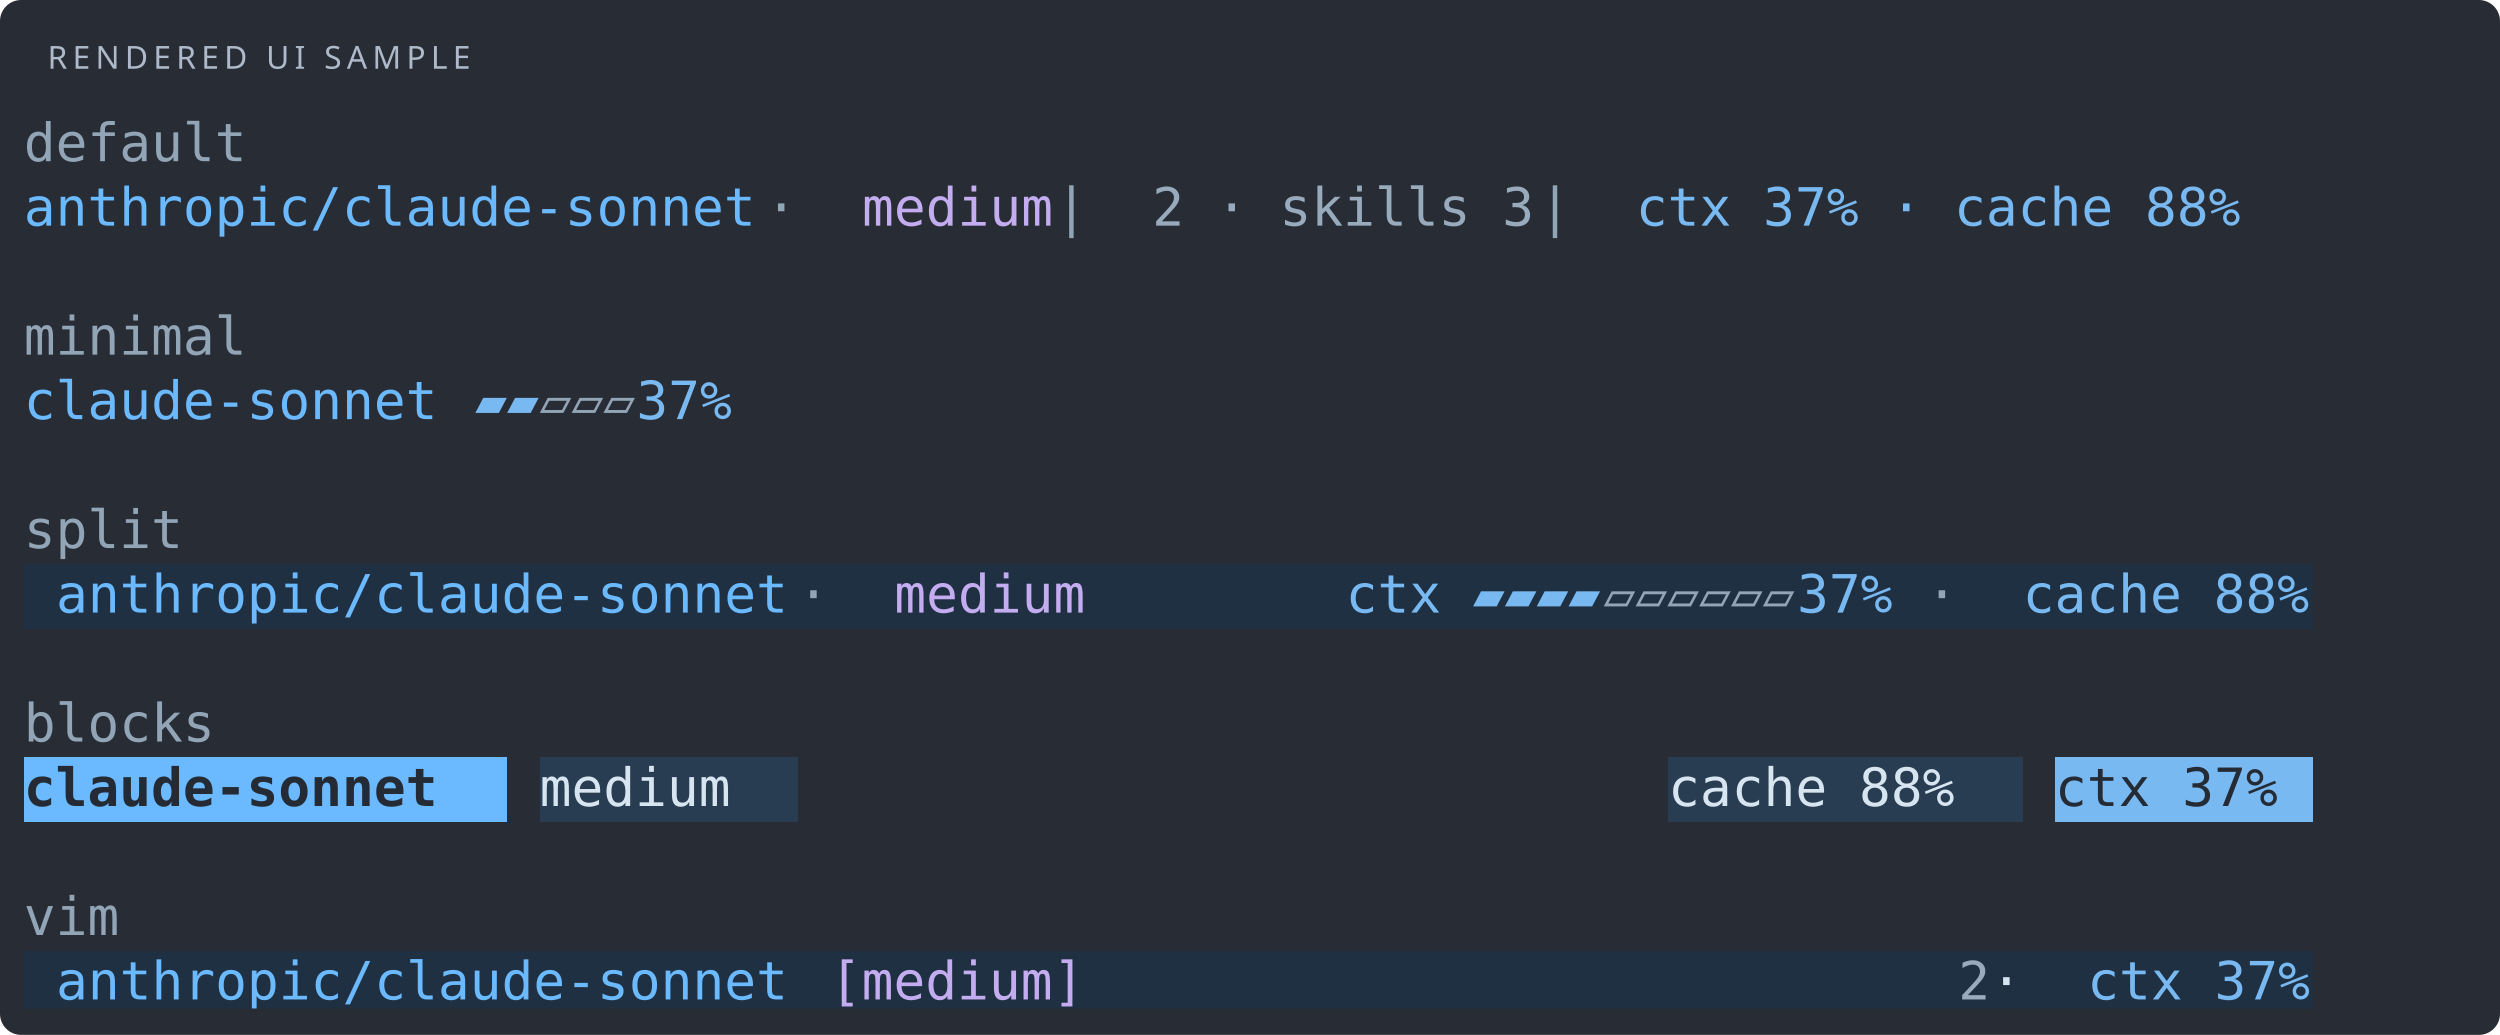
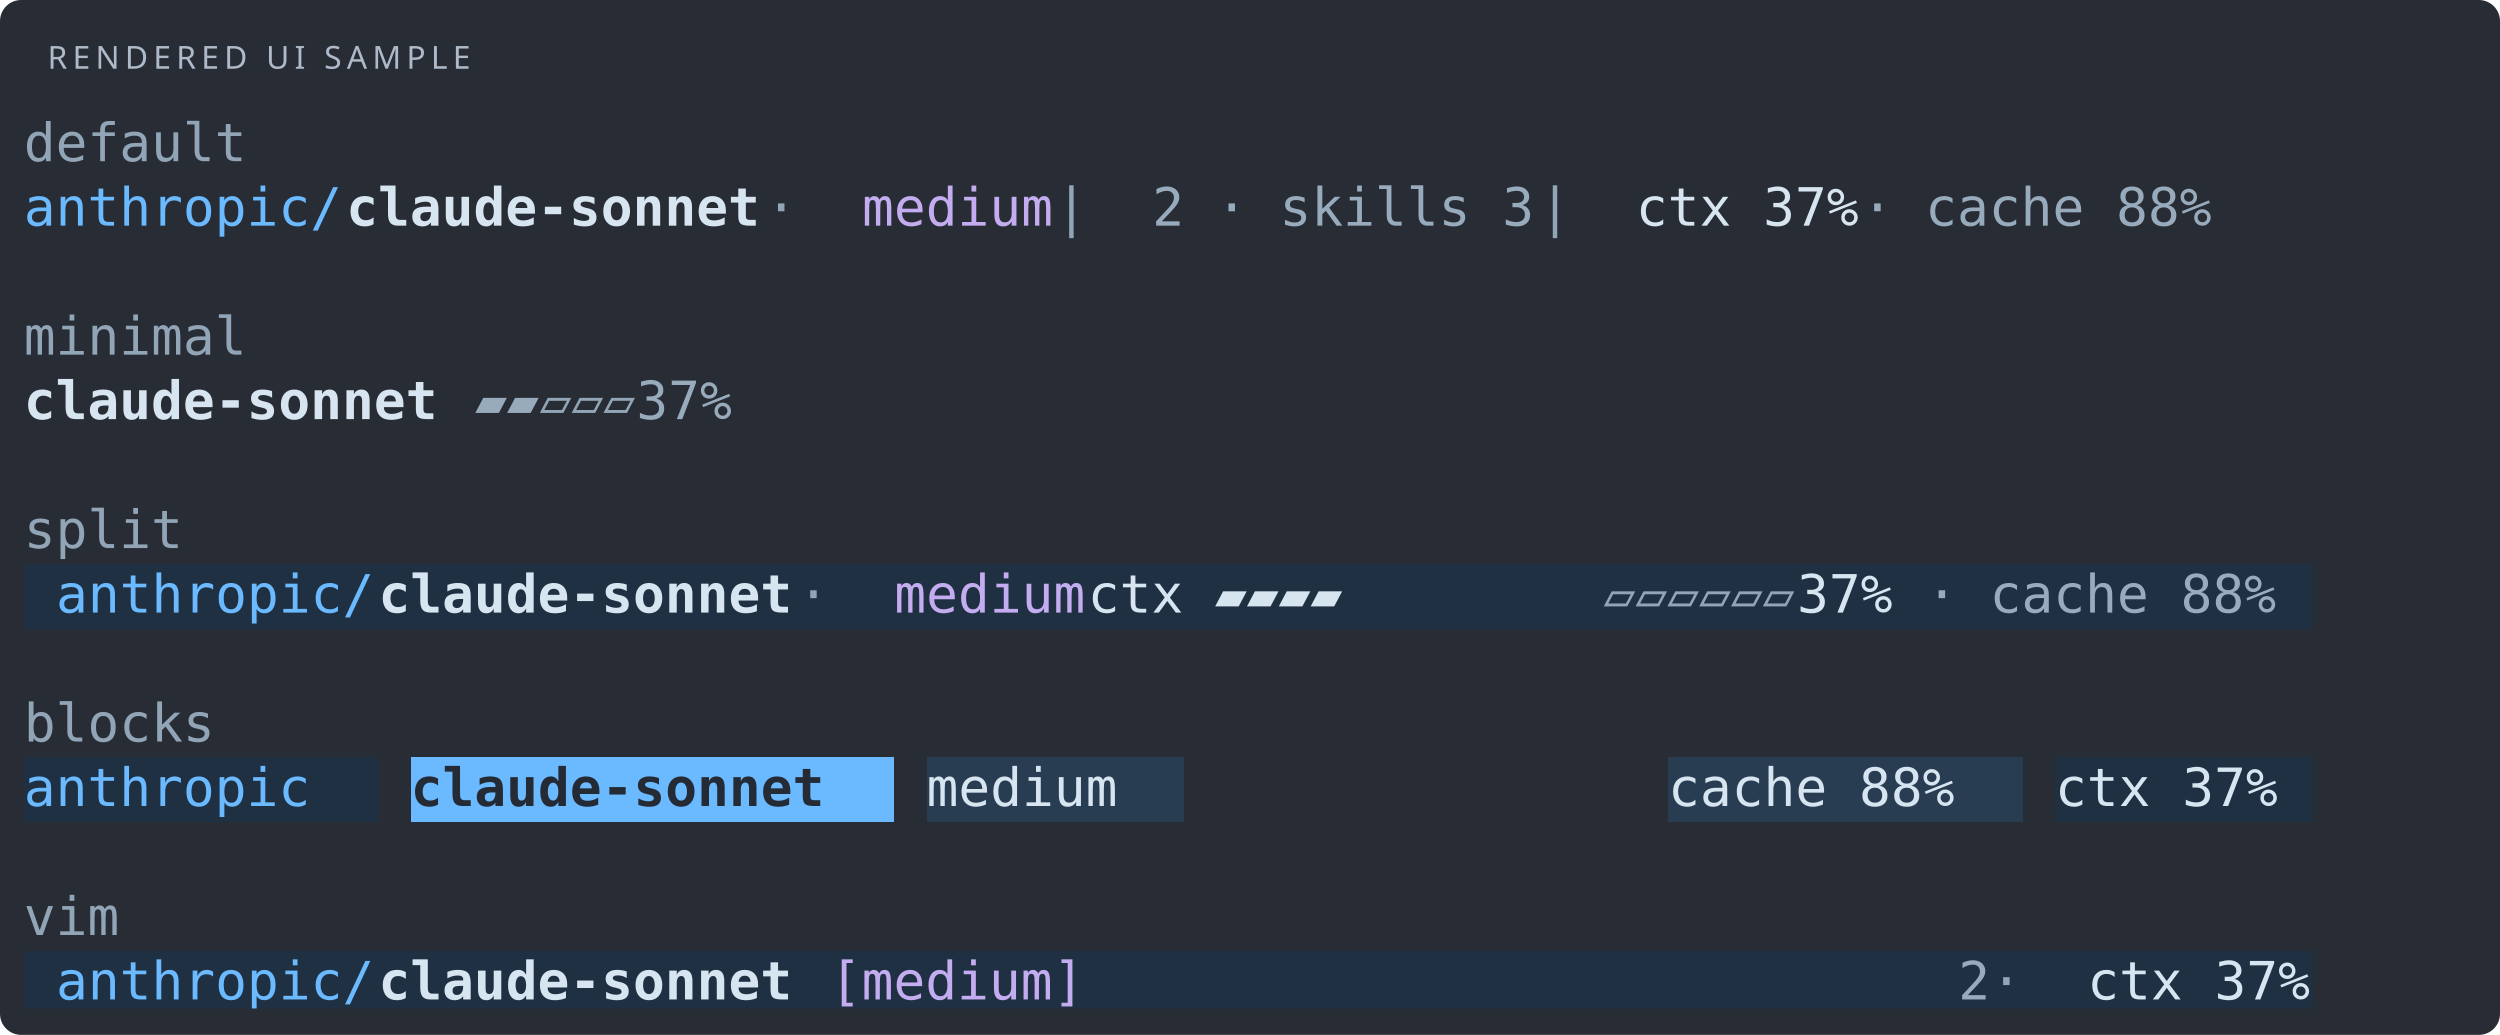
<svg xmlns="http://www.w3.org/2000/svg" viewBox="0 0 946 391.6">
  <style>
.appearance-statusbars-matrix {font-family:monospace;font-size:20px;line-height:24.4px}
.appearance-statusbars-r1 { fill: #91a5b7 }
.appearance-statusbars-r2 { fill: #abb2bf }
.appearance-statusbars-r3 { fill: #6bb9ff }
- .appearance-statusbars-r4 { fill: #c4acf0 }
- .appearance-statusbars-r5 { fill: #98abbd }
- .appearance-statusbars-r6 { fill: #79b9f2 }
+ .appearance-statusbars-r4 { fill: #d7e5f1;font-weight: bold }
+ .appearance-statusbars-r5 { fill: #c4acf0 }
+ .appearance-statusbars-r6 { fill: #98abbd }
.appearance-statusbars-r7 { fill: #d7e5f1 }
.appearance-statusbars-r8 { fill: #242b35;font-weight: bold }
- .appearance-statusbars-r9 { fill: #242b35 }
</style>
  <defs>
    <clipPath id="appearance-statusbars-clip-terminal">
      <rect width="926.2" height="340.6" />
    </clipPath>
    <clipPath id="appearance-statusbars-line-0">
      <rect x="0" y="1.5" width="927.2" height="24.65" />
    </clipPath>
    <clipPath id="appearance-statusbars-line-1">
      <rect x="0" y="25.9" width="927.2" height="24.65" />
    </clipPath>
    <clipPath id="appearance-statusbars-line-2">
      <rect x="0" y="50.3" width="927.2" height="24.65" />
    </clipPath>
    <clipPath id="appearance-statusbars-line-3">
      <rect x="0" y="74.7" width="927.2" height="24.65" />
    </clipPath>
    <clipPath id="appearance-statusbars-line-4">
      <rect x="0" y="99.1" width="927.2" height="24.65" />
    </clipPath>
    <clipPath id="appearance-statusbars-line-5">
      <rect x="0" y="123.5" width="927.2" height="24.65" />
    </clipPath>
    <clipPath id="appearance-statusbars-line-6">
      <rect x="0" y="147.9" width="927.2" height="24.65" />
    </clipPath>
    <clipPath id="appearance-statusbars-line-7">
      <rect x="0" y="172.3" width="927.2" height="24.65" />
    </clipPath>
    <clipPath id="appearance-statusbars-line-8">
      <rect x="0" y="196.7" width="927.2" height="24.65" />
    </clipPath>
    <clipPath id="appearance-statusbars-line-9">
      <rect x="0" y="221.1" width="927.2" height="24.65" />
    </clipPath>
    <clipPath id="appearance-statusbars-line-10">
      <rect x="0" y="245.5" width="927.2" height="24.65" />
    </clipPath>
    <clipPath id="appearance-statusbars-line-11">
      <rect x="0" y="269.9" width="927.2" height="24.65" />
    </clipPath>
    <clipPath id="appearance-statusbars-line-12">
      <rect x="0" y="294.3" width="927.2" height="24.65" />
    </clipPath>
  </defs>
  <rect width="946" height="391.6" rx="8" fill="#282c34" />
  <text x="18" y="26" fill="#aebac9" font-family="sans-serif" font-size="12" letter-spacing="2">RENDERED UI SAMPLE</text>
  <g transform="translate(9, 41)" clip-path="url(#appearance-statusbars-clip-terminal)">
    <rect fill="#1f3042" x="0" y="172.3" width="12.2" height="24.65" shape-rendering="crispEdges" />
-     <rect fill="#1f3042" x="12.2" y="172.3" width="280.6" height="24.65" shape-rendering="crispEdges" />
+     <rect fill="#1f3042" x="12.2" y="172.3" width="122" height="24.65" shape-rendering="crispEdges" />
+     <rect fill="#1f3042" x="134.2" y="172.3" width="158.6" height="24.65" shape-rendering="crispEdges" />
    <rect fill="#1f3042" x="292.8" y="172.3" width="36.6" height="24.65" shape-rendering="crispEdges" />
    <rect fill="#1f3042" x="329.4" y="172.3" width="73.2" height="24.65" shape-rendering="crispEdges" />
-     <rect fill="#1f3042" x="402.6" y="172.3" width="97.6" height="24.65" shape-rendering="crispEdges" />
-     <rect fill="#1f3042" x="500.2" y="172.3" width="97.6" height="24.65" shape-rendering="crispEdges" />
+     <rect fill="#1f3042" x="402.6" y="172.3" width="195.2" height="24.65" shape-rendering="crispEdges" />
    <rect fill="#1f3042" x="597.8" y="172.3" width="73.2" height="24.65" shape-rendering="crispEdges" />
    <rect fill="#1f3042" x="671" y="172.3" width="48.8" height="24.65" shape-rendering="crispEdges" />
-     <rect fill="#1f3042" x="719.8" y="172.3" width="36.6" height="24.65" shape-rendering="crispEdges" />
-     <rect fill="#1f3042" x="756.4" y="172.3" width="109.8" height="24.65" shape-rendering="crispEdges" />
-     <rect fill="#6bb9ff" x="0" y="245.5" width="183" height="24.65" shape-rendering="crispEdges" />
-     <rect fill="#293d52" x="195.2" y="245.5" width="97.6" height="24.65" shape-rendering="crispEdges" />
+     <rect fill="#1f3042" x="719.8" y="172.3" width="146.4" height="24.65" shape-rendering="crispEdges" />
+     <rect fill="#1f3042" x="0" y="245.5" width="134.2" height="24.65" shape-rendering="crispEdges" />
+     <rect fill="#6bb9ff" x="146.4" y="245.5" width="183" height="24.65" shape-rendering="crispEdges" />
+     <rect fill="#293d52" x="341.6" y="245.5" width="97.6" height="24.65" shape-rendering="crispEdges" />
    <rect fill="#293d52" x="622.2" y="245.5" width="134.2" height="24.65" shape-rendering="crispEdges" />
-     <rect fill="#79b9f2" x="768.6" y="245.5" width="97.6" height="24.65" shape-rendering="crispEdges" />
+     <rect fill="#1f3042" x="768.6" y="245.5" width="97.6" height="24.65" shape-rendering="crispEdges" />
    <rect fill="#1f3042" x="0" y="318.7" width="12.2" height="24.65" shape-rendering="crispEdges" />
-     <rect fill="#1f3042" x="12.2" y="318.7" width="280.6" height="24.65" shape-rendering="crispEdges" />
+     <rect fill="#1f3042" x="12.2" y="318.7" width="122" height="24.65" shape-rendering="crispEdges" />
+     <rect fill="#1f3042" x="134.2" y="318.7" width="158.6" height="24.65" shape-rendering="crispEdges" />
    <rect fill="#1f3042" x="292.8" y="318.7" width="12.2" height="24.65" shape-rendering="crispEdges" />
    <rect fill="#1f3042" x="305" y="318.7" width="97.6" height="24.65" shape-rendering="crispEdges" />
    <rect fill="#1f3042" x="402.6" y="318.7" width="329.4" height="24.65" shape-rendering="crispEdges" />
    <rect fill="#1f3042" x="732" y="318.7" width="12.2" height="24.65" shape-rendering="crispEdges" />
    <rect fill="#1f3042" x="744.2" y="318.7" width="36.6" height="24.65" shape-rendering="crispEdges" />
    <rect fill="#1f3042" x="780.8" y="318.7" width="85.4" height="24.65" shape-rendering="crispEdges" />
    <g class="appearance-statusbars-matrix">
      <text class="appearance-statusbars-r1" x="0" y="20" textLength="85.4" clip-path="url(#appearance-statusbars-line-0)">default</text>
      <text class="appearance-statusbars-r2" x="927.2" y="20" textLength="12.2" clip-path="url(#appearance-statusbars-line-0)">
</text>
-       <text class="appearance-statusbars-r3" x="0" y="44.4" textLength="280.6" clip-path="url(#appearance-statusbars-line-1)">anthropic/claude-sonnet</text>
+       <text class="appearance-statusbars-r3" x="0" y="44.4" textLength="122" clip-path="url(#appearance-statusbars-line-1)">anthropic/</text>
+       <text class="appearance-statusbars-r4" x="122" y="44.4" textLength="158.6" clip-path="url(#appearance-statusbars-line-1)">claude-sonnet</text>
      <text class="appearance-statusbars-r1" x="280.6" y="44.4" textLength="36.6" clip-path="url(#appearance-statusbars-line-1)"> · </text>
-       <text class="appearance-statusbars-r4" x="317.2" y="44.4" textLength="73.2" clip-path="url(#appearance-statusbars-line-1)">medium</text>
+       <text class="appearance-statusbars-r5" x="317.2" y="44.4" textLength="73.2" clip-path="url(#appearance-statusbars-line-1)">medium</text>
      <text class="appearance-statusbars-r1" x="390.4" y="44.4" textLength="36.6" clip-path="url(#appearance-statusbars-line-1)"> | </text>
-       <text class="appearance-statusbars-r5" x="427" y="44.4" textLength="146.4" clip-path="url(#appearance-statusbars-line-1)">2 · skills 3</text>
+       <text class="appearance-statusbars-r6" x="427" y="44.4" textLength="146.4" clip-path="url(#appearance-statusbars-line-1)">2 · skills 3</text>
      <text class="appearance-statusbars-r1" x="573.4" y="44.4" textLength="36.6" clip-path="url(#appearance-statusbars-line-1)"> | </text>
-       <text class="appearance-statusbars-r6" x="610" y="44.4" textLength="231.8" clip-path="url(#appearance-statusbars-line-1)">ctx 37% · cache 88%</text>
+       <text class="appearance-statusbars-r7" x="610" y="44.4" textLength="85.4" clip-path="url(#appearance-statusbars-line-1)">ctx 37%</text>
+       <text class="appearance-statusbars-r6" x="695.4" y="44.4" textLength="146.4" clip-path="url(#appearance-statusbars-line-1)"> · cache 88%</text>
      <text class="appearance-statusbars-r2" x="927.2" y="44.4" textLength="12.2" clip-path="url(#appearance-statusbars-line-1)">
</text>
      <text class="appearance-statusbars-r2" x="927.2" y="68.8" textLength="12.2" clip-path="url(#appearance-statusbars-line-2)">
</text>
      <text class="appearance-statusbars-r1" x="0" y="93.2" textLength="85.4" clip-path="url(#appearance-statusbars-line-3)">minimal</text>
      <text class="appearance-statusbars-r2" x="927.2" y="93.2" textLength="12.2" clip-path="url(#appearance-statusbars-line-3)">
</text>
-       <text class="appearance-statusbars-r3" x="0" y="117.6" textLength="158.6" clip-path="url(#appearance-statusbars-line-4)">claude-sonnet</text>
+       <text class="appearance-statusbars-r4" x="0" y="117.6" textLength="158.6" clip-path="url(#appearance-statusbars-line-4)">claude-sonnet</text>
      <text class="appearance-statusbars-r6" x="170.8" y="117.6" textLength="24.4" clip-path="url(#appearance-statusbars-line-4)">▰▰</text>
      <text class="appearance-statusbars-r1" x="195.2" y="117.6" textLength="36.6" clip-path="url(#appearance-statusbars-line-4)">▱▱▱</text>
      <text class="appearance-statusbars-r6" x="231.8" y="117.6" textLength="48.8" clip-path="url(#appearance-statusbars-line-4)"> 37%</text>
      <text class="appearance-statusbars-r2" x="927.2" y="117.6" textLength="12.2" clip-path="url(#appearance-statusbars-line-4)">
</text>
      <text class="appearance-statusbars-r2" x="927.2" y="142" textLength="12.2" clip-path="url(#appearance-statusbars-line-5)">
</text>
      <text class="appearance-statusbars-r1" x="0" y="166.4" textLength="61" clip-path="url(#appearance-statusbars-line-6)">split</text>
      <text class="appearance-statusbars-r2" x="927.2" y="166.4" textLength="12.2" clip-path="url(#appearance-statusbars-line-6)">
</text>
-       <text class="appearance-statusbars-r3" x="12.2" y="190.8" textLength="280.6" clip-path="url(#appearance-statusbars-line-7)">anthropic/claude-sonnet</text>
+       <text class="appearance-statusbars-r3" x="12.2" y="190.8" textLength="122" clip-path="url(#appearance-statusbars-line-7)">anthropic/</text>
+       <text class="appearance-statusbars-r4" x="134.2" y="190.8" textLength="158.6" clip-path="url(#appearance-statusbars-line-7)">claude-sonnet</text>
      <text class="appearance-statusbars-r1" x="292.8" y="190.8" textLength="36.6" clip-path="url(#appearance-statusbars-line-7)"> · </text>
-       <text class="appearance-statusbars-r4" x="329.4" y="190.8" textLength="73.2" clip-path="url(#appearance-statusbars-line-7)">medium</text>
-       <text class="appearance-statusbars-r6" x="500.2" y="190.8" textLength="97.6" clip-path="url(#appearance-statusbars-line-7)">ctx ▰▰▰▰</text>
+       <text class="appearance-statusbars-r5" x="329.4" y="190.8" textLength="73.2" clip-path="url(#appearance-statusbars-line-7)">medium</text>
+       <text class="appearance-statusbars-r7" x="402.6" y="190.8" textLength="195.2" clip-path="url(#appearance-statusbars-line-7)">        ctx ▰▰▰▰</text>
      <text class="appearance-statusbars-r1" x="597.8" y="190.8" textLength="73.2" clip-path="url(#appearance-statusbars-line-7)">▱▱▱▱▱▱</text>
-       <text class="appearance-statusbars-r6" x="671" y="190.8" textLength="48.8" clip-path="url(#appearance-statusbars-line-7)"> 37%</text>
-       <text class="appearance-statusbars-r1" x="719.8" y="190.8" textLength="36.6" clip-path="url(#appearance-statusbars-line-7)"> · </text>
-       <text class="appearance-statusbars-r6" x="756.4" y="190.8" textLength="109.8" clip-path="url(#appearance-statusbars-line-7)">cache 88%</text>
+       <text class="appearance-statusbars-r7" x="671" y="190.8" textLength="48.8" clip-path="url(#appearance-statusbars-line-7)"> 37%</text>
+       <text class="appearance-statusbars-r6" x="719.8" y="190.8" textLength="146.4" clip-path="url(#appearance-statusbars-line-7)"> · cache 88%</text>
      <text class="appearance-statusbars-r2" x="927.2" y="190.8" textLength="12.2" clip-path="url(#appearance-statusbars-line-7)">
</text>
      <text class="appearance-statusbars-r2" x="927.2" y="215.2" textLength="12.2" clip-path="url(#appearance-statusbars-line-8)">
</text>
      <text class="appearance-statusbars-r1" x="0" y="239.6" textLength="73.2" clip-path="url(#appearance-statusbars-line-9)">blocks</text>
      <text class="appearance-statusbars-r2" x="927.2" y="239.6" textLength="12.2" clip-path="url(#appearance-statusbars-line-9)">
</text>
-       <text class="appearance-statusbars-r8" x="0" y="264" textLength="183" clip-path="url(#appearance-statusbars-line-10)"> claude-sonnet </text>
-       <text class="appearance-statusbars-r7" x="195.2" y="264" textLength="97.6" clip-path="url(#appearance-statusbars-line-10)"> medium </text>
+       <text class="appearance-statusbars-r3" x="0" y="264" textLength="134.2" clip-path="url(#appearance-statusbars-line-10)"> anthropic </text>
+       <text class="appearance-statusbars-r8" x="146.4" y="264" textLength="183" clip-path="url(#appearance-statusbars-line-10)"> claude-sonnet </text>
+       <text class="appearance-statusbars-r7" x="341.6" y="264" textLength="97.6" clip-path="url(#appearance-statusbars-line-10)"> medium </text>
      <text class="appearance-statusbars-r7" x="622.2" y="264" textLength="134.2" clip-path="url(#appearance-statusbars-line-10)"> cache 88% </text>
-       <text class="appearance-statusbars-r9" x="768.6" y="264" textLength="97.6" clip-path="url(#appearance-statusbars-line-10)"> ctx 37%</text>
+       <text class="appearance-statusbars-r7" x="768.6" y="264" textLength="97.6" clip-path="url(#appearance-statusbars-line-10)"> ctx 37%</text>
      <text class="appearance-statusbars-r2" x="927.2" y="264" textLength="12.2" clip-path="url(#appearance-statusbars-line-10)">
</text>
      <text class="appearance-statusbars-r2" x="927.2" y="288.4" textLength="12.2" clip-path="url(#appearance-statusbars-line-11)">
</text>
      <text class="appearance-statusbars-r1" x="0" y="312.8" textLength="36.6" clip-path="url(#appearance-statusbars-line-12)">vim</text>
      <text class="appearance-statusbars-r2" x="927.2" y="312.8" textLength="12.2" clip-path="url(#appearance-statusbars-line-12)">
</text>
-       <text class="appearance-statusbars-r3" x="12.2" y="337.2" textLength="280.6" clip-path="url(#appearance-statusbars-line-13)">anthropic/claude-sonnet</text>
-       <text class="appearance-statusbars-r4" x="305" y="337.2" textLength="97.6" clip-path="url(#appearance-statusbars-line-13)">[medium]</text>
-       <text class="appearance-statusbars-r5" x="732" y="337.2" textLength="12.2" clip-path="url(#appearance-statusbars-line-13)">2</text>
-       <text class="appearance-statusbars-r7" x="744.2" y="337.2" textLength="36.6" clip-path="url(#appearance-statusbars-line-13)"> · </text>
-       <text class="appearance-statusbars-r6" x="780.8" y="337.2" textLength="85.4" clip-path="url(#appearance-statusbars-line-13)">ctx 37%</text>
+       <text class="appearance-statusbars-r3" x="12.2" y="337.2" textLength="122" clip-path="url(#appearance-statusbars-line-13)">anthropic/</text>
+       <text class="appearance-statusbars-r4" x="134.2" y="337.2" textLength="158.6" clip-path="url(#appearance-statusbars-line-13)">claude-sonnet</text>
+       <text class="appearance-statusbars-r5" x="305" y="337.2" textLength="97.6" clip-path="url(#appearance-statusbars-line-13)">[medium]</text>
+       <text class="appearance-statusbars-r6" x="732" y="337.2" textLength="12.2" clip-path="url(#appearance-statusbars-line-13)">2</text>
+       <text class="appearance-statusbars-r1" x="744.2" y="337.2" textLength="36.6" clip-path="url(#appearance-statusbars-line-13)"> · </text>
+       <text class="appearance-statusbars-r7" x="780.8" y="337.2" textLength="85.4" clip-path="url(#appearance-statusbars-line-13)">ctx 37%</text>
      <text class="appearance-statusbars-r2" x="927.2" y="337.2" textLength="12.2" clip-path="url(#appearance-statusbars-line-13)">
</text>
    </g>
  </g>
</svg>
